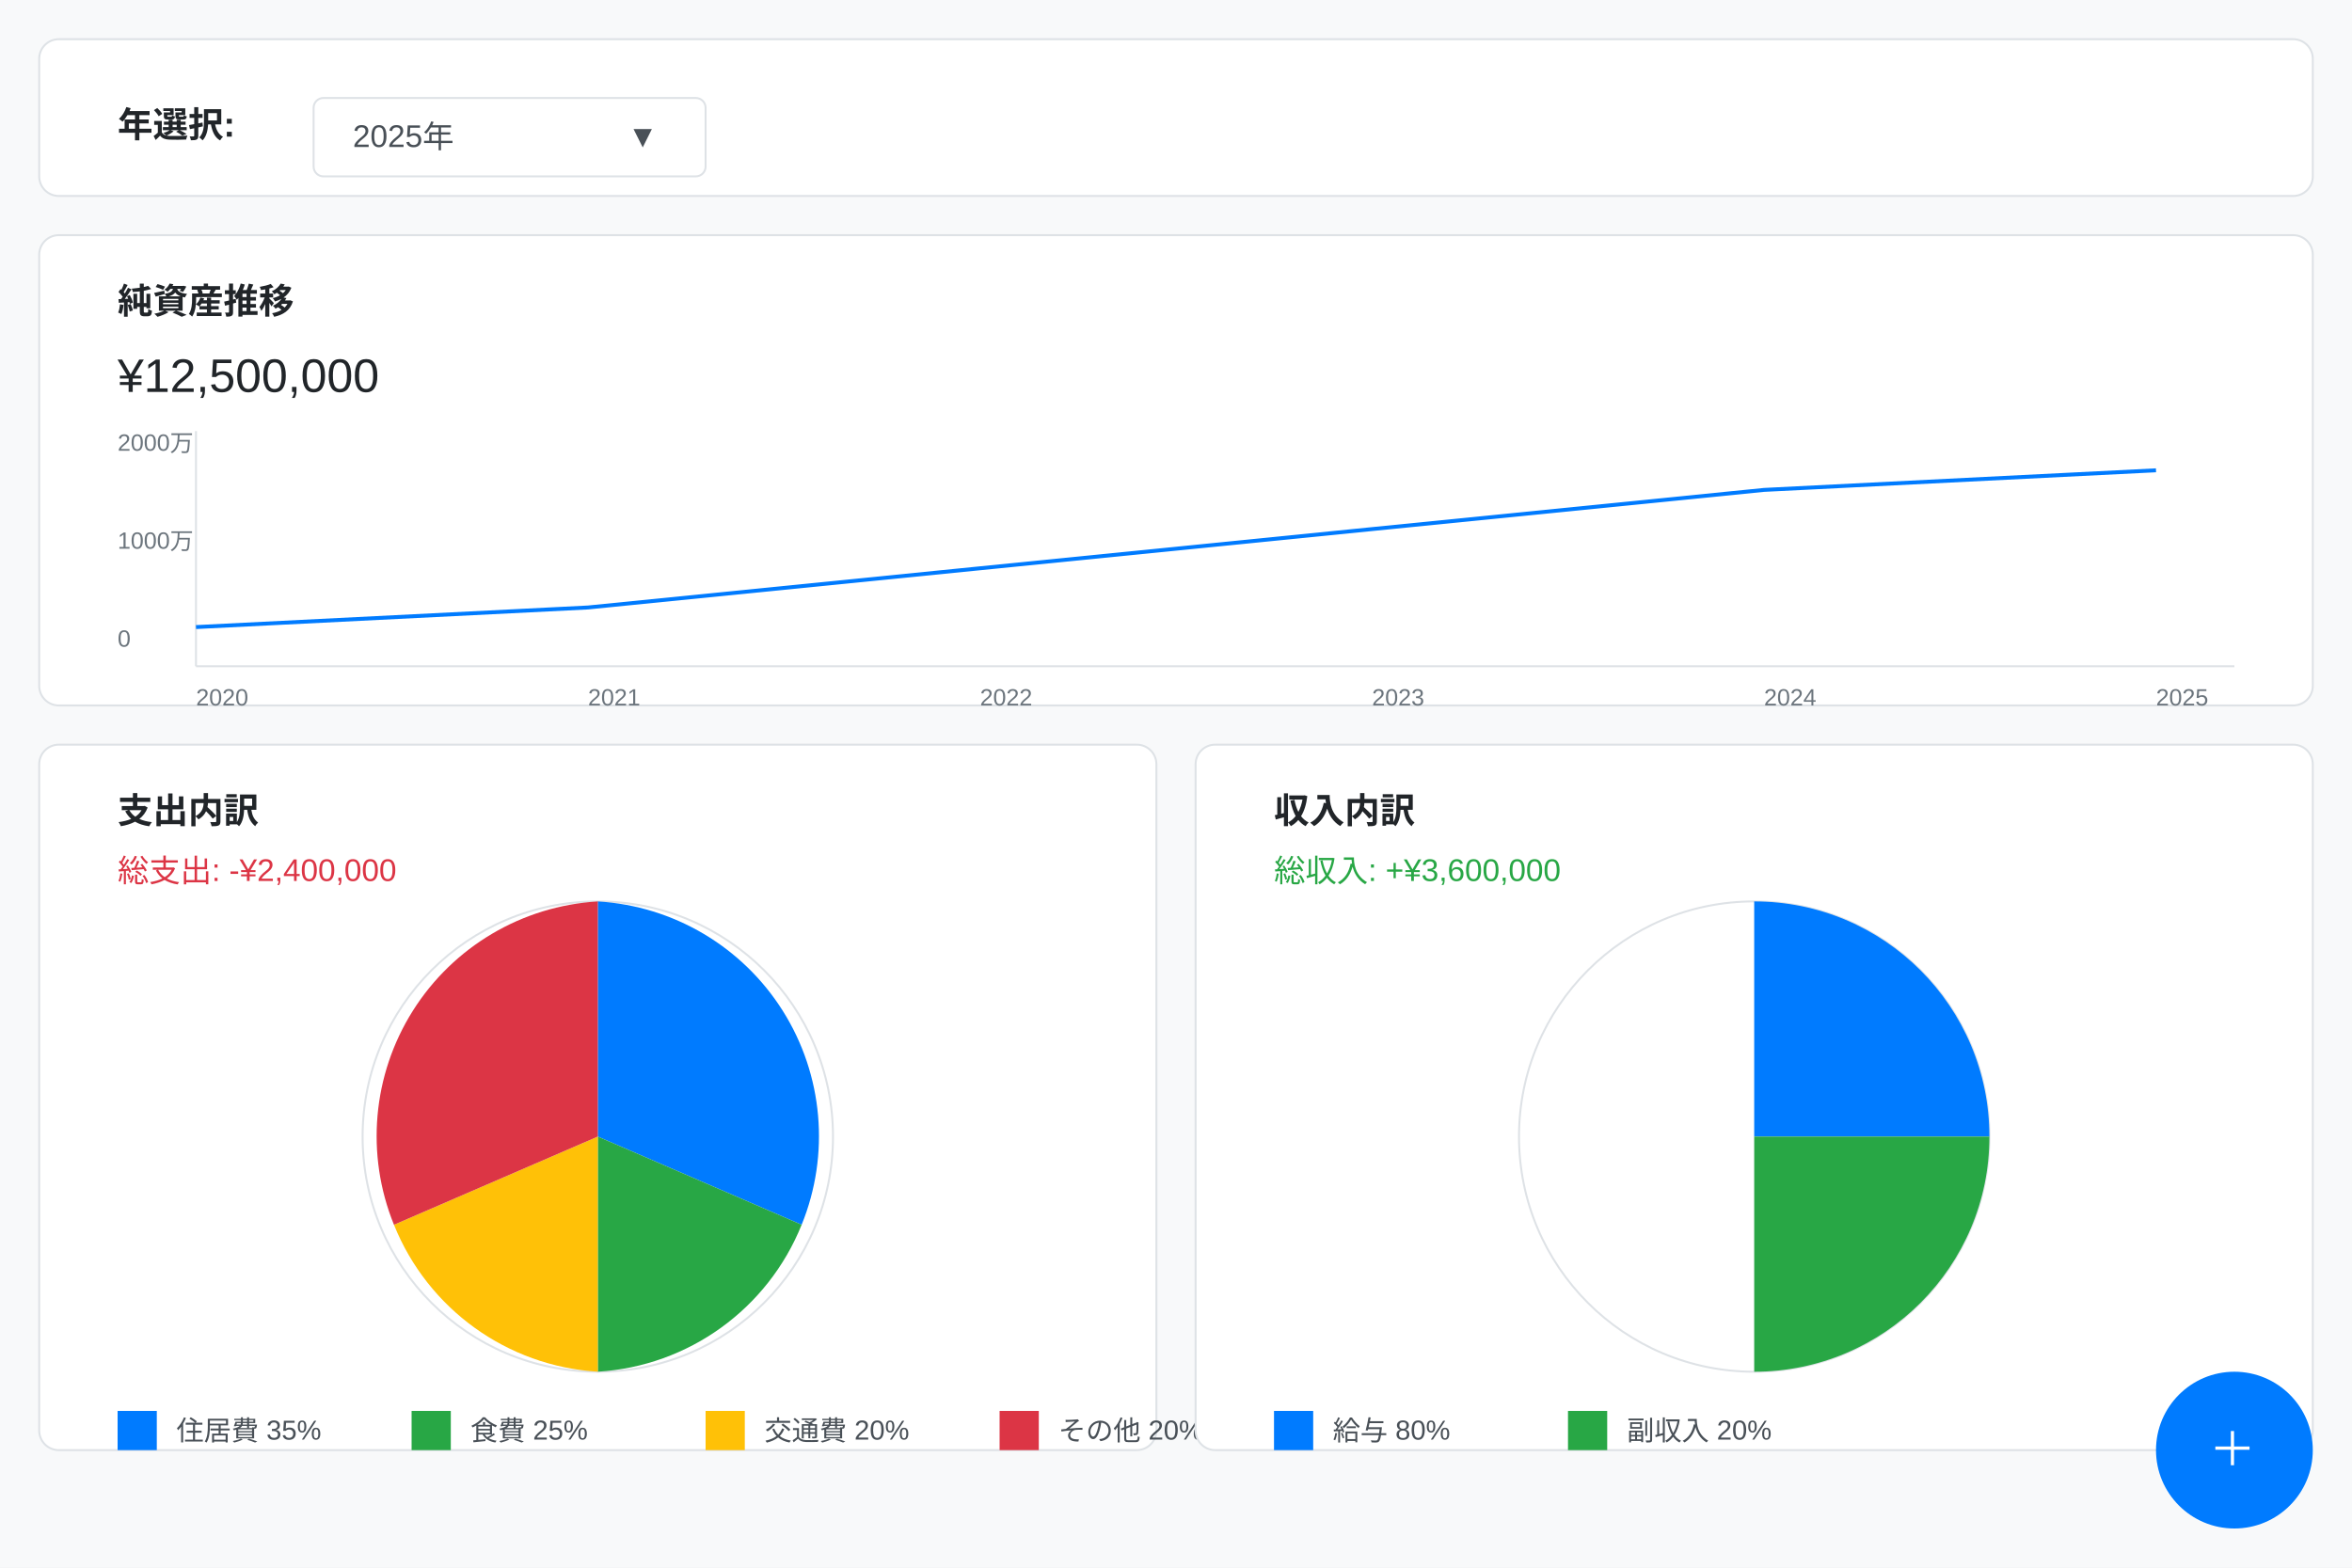
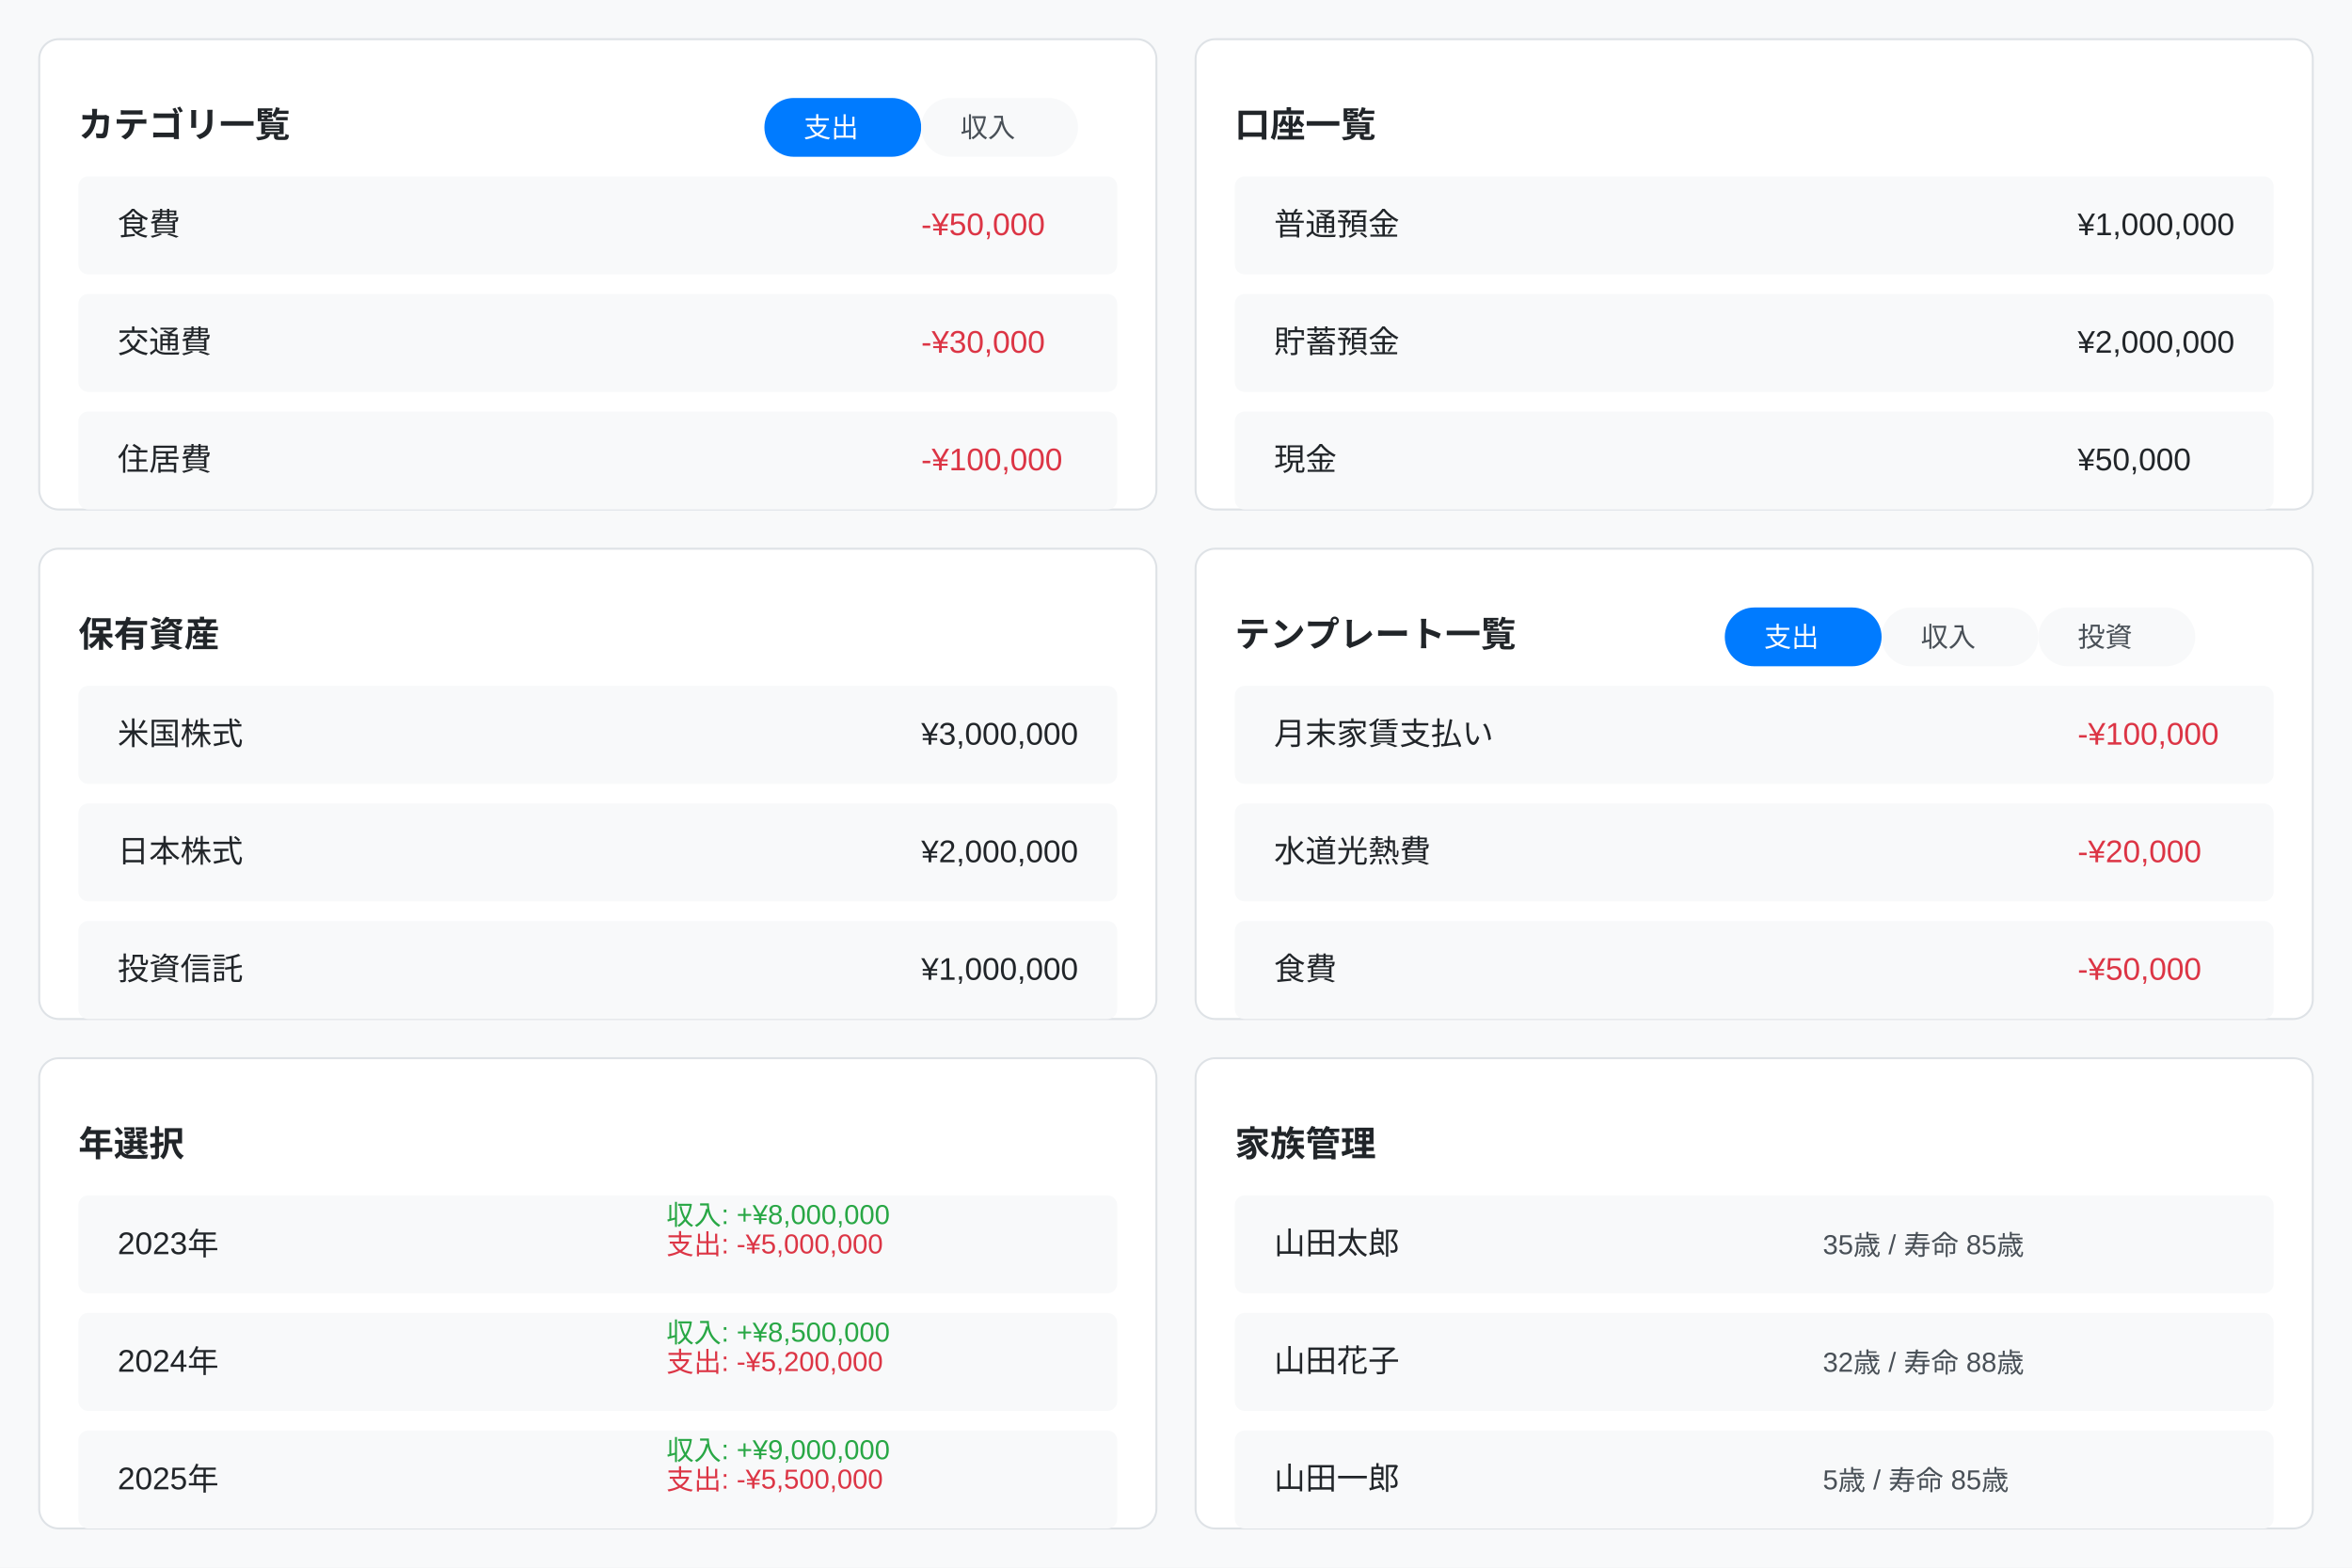
<svg xmlns="http://www.w3.org/2000/svg" width="1200" height="800" viewBox="0 0 1200 800">
  <rect width="1200" height="800" fill="#f8f9fa" />
  <g transform="translate(20, 20)">
-     <rect width="1160" height="80" rx="10" fill="#ffffff" stroke="#dee2e6" />
-     <g transform="translate(40, 20)">
-       <text x="0" y="30" font-family="Arial" font-size="18" font-weight="bold" fill="#212529">年選択:</text>
-       <rect x="100" y="10" width="200" height="40" rx="5" fill="#ffffff" stroke="#dee2e6" />
-       <text x="120" y="35" font-family="Arial" font-size="16" fill="#495057">2025年</text>
-       <text x="260" y="35" font-family="Arial" font-size="16" fill="#495057">▼</text>
-     </g>
-   </g>
-   <g transform="translate(20, 120)">
-     <rect width="1160" height="240" rx="10" fill="#ffffff" stroke="#dee2e6" />
-     <text x="40" y="40" font-family="Arial" font-size="18" font-weight="bold" fill="#212529">純資産推移</text>
-     <text x="40" y="80" font-family="Arial" font-size="24" fill="#212529">¥12,500,000</text>
-     <g transform="translate(40, 100)">
-       <line x1="40" y1="0" x2="40" y2="120" stroke="#dee2e6" />
-       <text x="0" y="10" font-family="Arial" font-size="12" fill="#6c757d">2000万</text>
-       <text x="0" y="60" font-family="Arial" font-size="12" fill="#6c757d">1000万</text>
-       <text x="0" y="110" font-family="Arial" font-size="12" fill="#6c757d">0</text>
-       <line x1="40" y1="120" x2="1080" y2="120" stroke="#dee2e6" />
-       <path d="M40,100 L240,90 L440,70 L640,50 L840,30 L1040,20" fill="none" stroke="#007bff" stroke-width="2" />
-       <text x="40" y="140" font-family="Arial" font-size="12" fill="#6c757d">2020</text>
-       <text x="240" y="140" font-family="Arial" font-size="12" fill="#6c757d">2021</text>
-       <text x="440" y="140" font-family="Arial" font-size="12" fill="#6c757d">2022</text>
-       <text x="640" y="140" font-family="Arial" font-size="12" fill="#6c757d">2023</text>
-       <text x="840" y="140" font-family="Arial" font-size="12" fill="#6c757d">2024</text>
-       <text x="1040" y="140" font-family="Arial" font-size="12" fill="#6c757d">2025</text>
-     </g>
-   </g>
-   <g transform="translate(20, 380)">
-     <rect width="570" height="360" rx="10" fill="#ffffff" stroke="#dee2e6" />
-     <text x="40" y="40" font-family="Arial" font-size="18" font-weight="bold" fill="#212529">支出内訳</text>
-     <text x="40" y="70" font-family="Arial" font-size="16" fill="#dc3545">総支出: -¥2,400,000</text>
-     <a href="#transactions">
-       <circle cx="285" cy="200" r="120" fill="none" stroke="#dee2e6" />
-       <path d="M285,200 L285,80 A120,120 0 0,1 389,245 Z" fill="#007bff" />
-       <path d="M285,200 L389,245 A120,120 0 0,1 285,320 Z" fill="#28a745" />
-       <path d="M285,200 L285,320 A120,120 0 0,1 181,245 Z" fill="#ffc107" />
-       <path d="M285,200 L181,245 A120,120 0 0,1 285,80 Z" fill="#dc3545" />
-     </a>
-     <g transform="translate(40, 340)">
-       <rect width="20" height="20" fill="#007bff" />
-       <text x="30" y="15" font-family="Arial" font-size="14" fill="#495057">住居費 35%</text>
-       <rect x="150" width="20" height="20" fill="#28a745" />
-       <text x="180" y="15" font-family="Arial" font-size="14" fill="#495057">食費 25%</text>
-       <rect x="300" width="20" height="20" fill="#ffc107" />
-       <text x="330" y="15" font-family="Arial" font-size="14" fill="#495057">交通費 20%</text>
-       <rect x="450" width="20" height="20" fill="#dc3545" />
-       <text x="480" y="15" font-family="Arial" font-size="14" fill="#495057">その他 20%</text>
-     </g>
-     <g transform="translate(590, 0)">
-       <rect width="570" height="360" rx="10" fill="#ffffff" stroke="#dee2e6" />
-       <text x="40" y="40" font-family="Arial" font-size="18" font-weight="bold" fill="#212529">収入内訳</text>
-       <text x="40" y="70" font-family="Arial" font-size="16" fill="#28a745">総収入: +¥3,600,000</text>
-       <a href="#transactions">
-         <circle cx="285" cy="200" r="120" fill="none" stroke="#dee2e6" />
-         <path d="M285,200 L285,80 A120,120 0 0,1 405,200 Z" fill="#007bff" />
-         <path d="M285,200 L405,200 A120,120 0 0,1 285,320 Z" fill="#28a745" />
-       </a>
-       <g transform="translate(40, 340)">
-         <rect width="20" height="20" fill="#007bff" />
-         <text x="30" y="15" font-family="Arial" font-size="14" fill="#495057">給与 80%</text>
-         <rect x="150" width="20" height="20" fill="#28a745" />
-         <text x="180" y="15" font-family="Arial" font-size="14" fill="#495057">副収入 20%</text>
+     <rect width="570" height="240" rx="10" fill="#ffffff" stroke="#dee2e6" />
+     <g transform="translate(20, 20)">
+       <text x="0" y="30" font-family="Arial" font-size="18" font-weight="bold" fill="#212529">
+         <a href="#categories">カテゴリ一覧</a>
+       </text>
+       <g transform="translate(350, 10)">
+         <rect width="80" height="30" rx="15" fill="#007bff" />
+         <rect x="80" width="80" height="30" rx="15" fill="#f8f9fa" />
+         <text x="20" y="20" font-family="Arial" font-size="14" fill="#ffffff">支出</text>
+         <text x="100" y="20" font-family="Arial" font-size="14" fill="#495057">収入</text>
+       </g>
+       <g transform="translate(0, 50)">
+         <rect width="530" height="50" rx="5" fill="#f8f9fa" />
+         <text x="20" y="30" font-family="Arial" font-size="16" fill="#212529">食費</text>
+         <text x="430" y="30" font-family="Arial" font-size="16" fill="#dc3545">-¥50,000</text>
+       </g>
+       <g transform="translate(0, 110)">
+         <rect width="530" height="50" rx="5" fill="#f8f9fa" />
+         <text x="20" y="30" font-family="Arial" font-size="16" fill="#212529">交通費</text>
+         <text x="430" y="30" font-family="Arial" font-size="16" fill="#dc3545">-¥30,000</text>
+       </g>
+       <g transform="translate(0, 170)">
+         <rect width="530" height="50" rx="5" fill="#f8f9fa" />
+         <text x="20" y="30" font-family="Arial" font-size="16" fill="#212529">住居費</text>
+         <text x="430" y="30" font-family="Arial" font-size="16" fill="#dc3545">-¥100,000</text>
      </g>
    </g>
  </g>
-   <circle cx="1140" cy="740" r="40" fill="#007bff" />
-   <text x="1127" y="748" font-family="Arial" font-size="24" fill="#ffffff">＋</text>
+   <g transform="translate(610, 20)">
+     <rect width="570" height="240" rx="10" fill="#ffffff" stroke="#dee2e6" />
+     <g transform="translate(20, 20)">
+       <text x="0" y="30" font-family="Arial" font-size="18" font-weight="bold" fill="#212529">
+         <a href="#accounts">口座一覧</a>
+       </text>
+       <g transform="translate(0, 50)">
+         <rect width="530" height="50" rx="5" fill="#f8f9fa" />
+         <text x="20" y="30" font-family="Arial" font-size="16" fill="#212529">普通預金</text>
+         <text x="430" y="30" font-family="Arial" font-size="16" fill="#212529">¥1,000,000</text>
+       </g>
+       <g transform="translate(0, 110)">
+         <rect width="530" height="50" rx="5" fill="#f8f9fa" />
+         <text x="20" y="30" font-family="Arial" font-size="16" fill="#212529">貯蓄預金</text>
+         <text x="430" y="30" font-family="Arial" font-size="16" fill="#212529">¥2,000,000</text>
+       </g>
+       <g transform="translate(0, 170)">
+         <rect width="530" height="50" rx="5" fill="#f8f9fa" />
+         <text x="20" y="30" font-family="Arial" font-size="16" fill="#212529">現金</text>
+         <text x="430" y="30" font-family="Arial" font-size="16" fill="#212529">¥50,000</text>
+       </g>
+     </g>
+   </g>
+   <g transform="translate(20, 280)">
+     <rect width="570" height="240" rx="10" fill="#ffffff" stroke="#dee2e6" />
+     <g transform="translate(20, 20)">
+       <text x="0" y="30" font-family="Arial" font-size="18" font-weight="bold" fill="#212529">
+         <a href="#assets">保有資産</a>
+       </text>
+       <g transform="translate(0, 50)">
+         <rect width="530" height="50" rx="5" fill="#f8f9fa" />
+         <text x="20" y="30" font-family="Arial" font-size="16" fill="#212529">米国株式</text>
+         <text x="430" y="30" font-family="Arial" font-size="16" fill="#212529">¥3,000,000</text>
+       </g>
+       <g transform="translate(0, 110)">
+         <rect width="530" height="50" rx="5" fill="#f8f9fa" />
+         <text x="20" y="30" font-family="Arial" font-size="16" fill="#212529">日本株式</text>
+         <text x="430" y="30" font-family="Arial" font-size="16" fill="#212529">¥2,000,000</text>
+       </g>
+       <g transform="translate(0, 170)">
+         <rect width="530" height="50" rx="5" fill="#f8f9fa" />
+         <text x="20" y="30" font-family="Arial" font-size="16" fill="#212529">投資信託</text>
+         <text x="430" y="30" font-family="Arial" font-size="16" fill="#212529">¥1,000,000</text>
+       </g>
+     </g>
+   </g>
+   <g transform="translate(610, 280)">
+     <rect width="570" height="240" rx="10" fill="#ffffff" stroke="#dee2e6" />
+     <g transform="translate(20, 20)">
+       <text x="0" y="30" font-family="Arial" font-size="18" font-weight="bold" fill="#212529">
+         <a href="#templates">テンプレート一覧</a>
+       </text>
+       <g transform="translate(250, 10)">
+         <rect width="80" height="30" rx="15" fill="#007bff" />
+         <rect x="80" width="80" height="30" rx="15" fill="#f8f9fa" />
+         <rect x="160" width="80" height="30" rx="15" fill="#f8f9fa" />
+         <text x="20" y="20" font-family="Arial" font-size="14" fill="#ffffff">支出</text>
+         <text x="100" y="20" font-family="Arial" font-size="14" fill="#495057">収入</text>
+         <text x="180" y="20" font-family="Arial" font-size="14" fill="#495057">投資</text>
+       </g>
+       <g transform="translate(0, 50)">
+         <rect width="530" height="50" rx="5" fill="#f8f9fa" />
+         <text x="20" y="30" font-family="Arial" font-size="16" fill="#212529">月末家賃支払い</text>
+         <text x="430" y="30" font-family="Arial" font-size="16" fill="#dc3545">-¥100,000</text>
+       </g>
+       <g transform="translate(0, 110)">
+         <rect width="530" height="50" rx="5" fill="#f8f9fa" />
+         <text x="20" y="30" font-family="Arial" font-size="16" fill="#212529">水道光熱費</text>
+         <text x="430" y="30" font-family="Arial" font-size="16" fill="#dc3545">-¥20,000</text>
+       </g>
+       <g transform="translate(0, 170)">
+         <rect width="530" height="50" rx="5" fill="#f8f9fa" />
+         <text x="20" y="30" font-family="Arial" font-size="16" fill="#212529">食費</text>
+         <text x="430" y="30" font-family="Arial" font-size="16" fill="#dc3545">-¥50,000</text>
+       </g>
+     </g>
+   </g>
+   <g transform="translate(20, 540)">
+     <rect width="570" height="240" rx="10" fill="#ffffff" stroke="#dee2e6" />
+     <g transform="translate(20, 20)">
+       <text x="0" y="30" font-family="Arial" font-size="18" font-weight="bold" fill="#212529">
+         <a href="#events">年選択</a>
+       </text>
+       <g transform="translate(0, 50)">
+         <rect width="530" height="50" rx="5" fill="#f8f9fa" />
+         <text x="20" y="30" font-family="Arial" font-size="16" fill="#212529">2023年</text>
+         <text x="300" y="30" font-family="Arial" font-size="14" fill="#dc3545">支出: -¥5,000,000</text>
+         <text x="300" y="15" font-family="Arial" font-size="14" fill="#28a745">収入: +¥8,000,000</text>
+       </g>
+       <g transform="translate(0, 110)">
+         <rect width="530" height="50" rx="5" fill="#f8f9fa" />
+         <text x="20" y="30" font-family="Arial" font-size="16" fill="#212529">2024年</text>
+         <text x="300" y="30" font-family="Arial" font-size="14" fill="#dc3545">支出: -¥5,200,000</text>
+         <text x="300" y="15" font-family="Arial" font-size="14" fill="#28a745">収入: +¥8,500,000</text>
+       </g>
+       <g transform="translate(0, 170)">
+         <rect width="530" height="50" rx="5" fill="#f8f9fa" />
+         <text x="20" y="30" font-family="Arial" font-size="16" fill="#212529">2025年</text>
+         <text x="300" y="30" font-family="Arial" font-size="14" fill="#dc3545">支出: -¥5,500,000</text>
+         <text x="300" y="15" font-family="Arial" font-size="14" fill="#28a745">収入: +¥9,000,000</text>
+       </g>
+     </g>
+   </g>
+   <g transform="translate(610, 540)">
+     <rect width="570" height="240" rx="10" fill="#ffffff" stroke="#dee2e6" />
+     <g transform="translate(20, 20)">
+       <text x="0" y="30" font-family="Arial" font-size="18" font-weight="bold" fill="#212529">
+         <a href="#family">家族管理</a>
+       </text>
+       <g transform="translate(0, 50)">
+         <rect width="530" height="50" rx="5" fill="#f8f9fa" />
+         <text x="20" y="30" font-family="Arial" font-size="16" fill="#212529">山田太郎</text>
+         <text x="300" y="30" font-family="Arial" font-size="14" fill="#495057">35歳 / 寿命 85歳</text>
+       </g>
+       <g transform="translate(0, 110)">
+         <rect width="530" height="50" rx="5" fill="#f8f9fa" />
+         <text x="20" y="30" font-family="Arial" font-size="16" fill="#212529">山田花子</text>
+         <text x="300" y="30" font-family="Arial" font-size="14" fill="#495057">32歳 / 寿命 88歳</text>
+       </g>
+       <g transform="translate(0, 170)">
+         <rect width="530" height="50" rx="5" fill="#f8f9fa" />
+         <text x="20" y="30" font-family="Arial" font-size="16" fill="#212529">山田一郎</text>
+         <text x="300" y="30" font-family="Arial" font-size="14" fill="#495057">5歳 / 寿命 85歳</text>
+       </g>
+     </g>
+   </g>
</svg>
